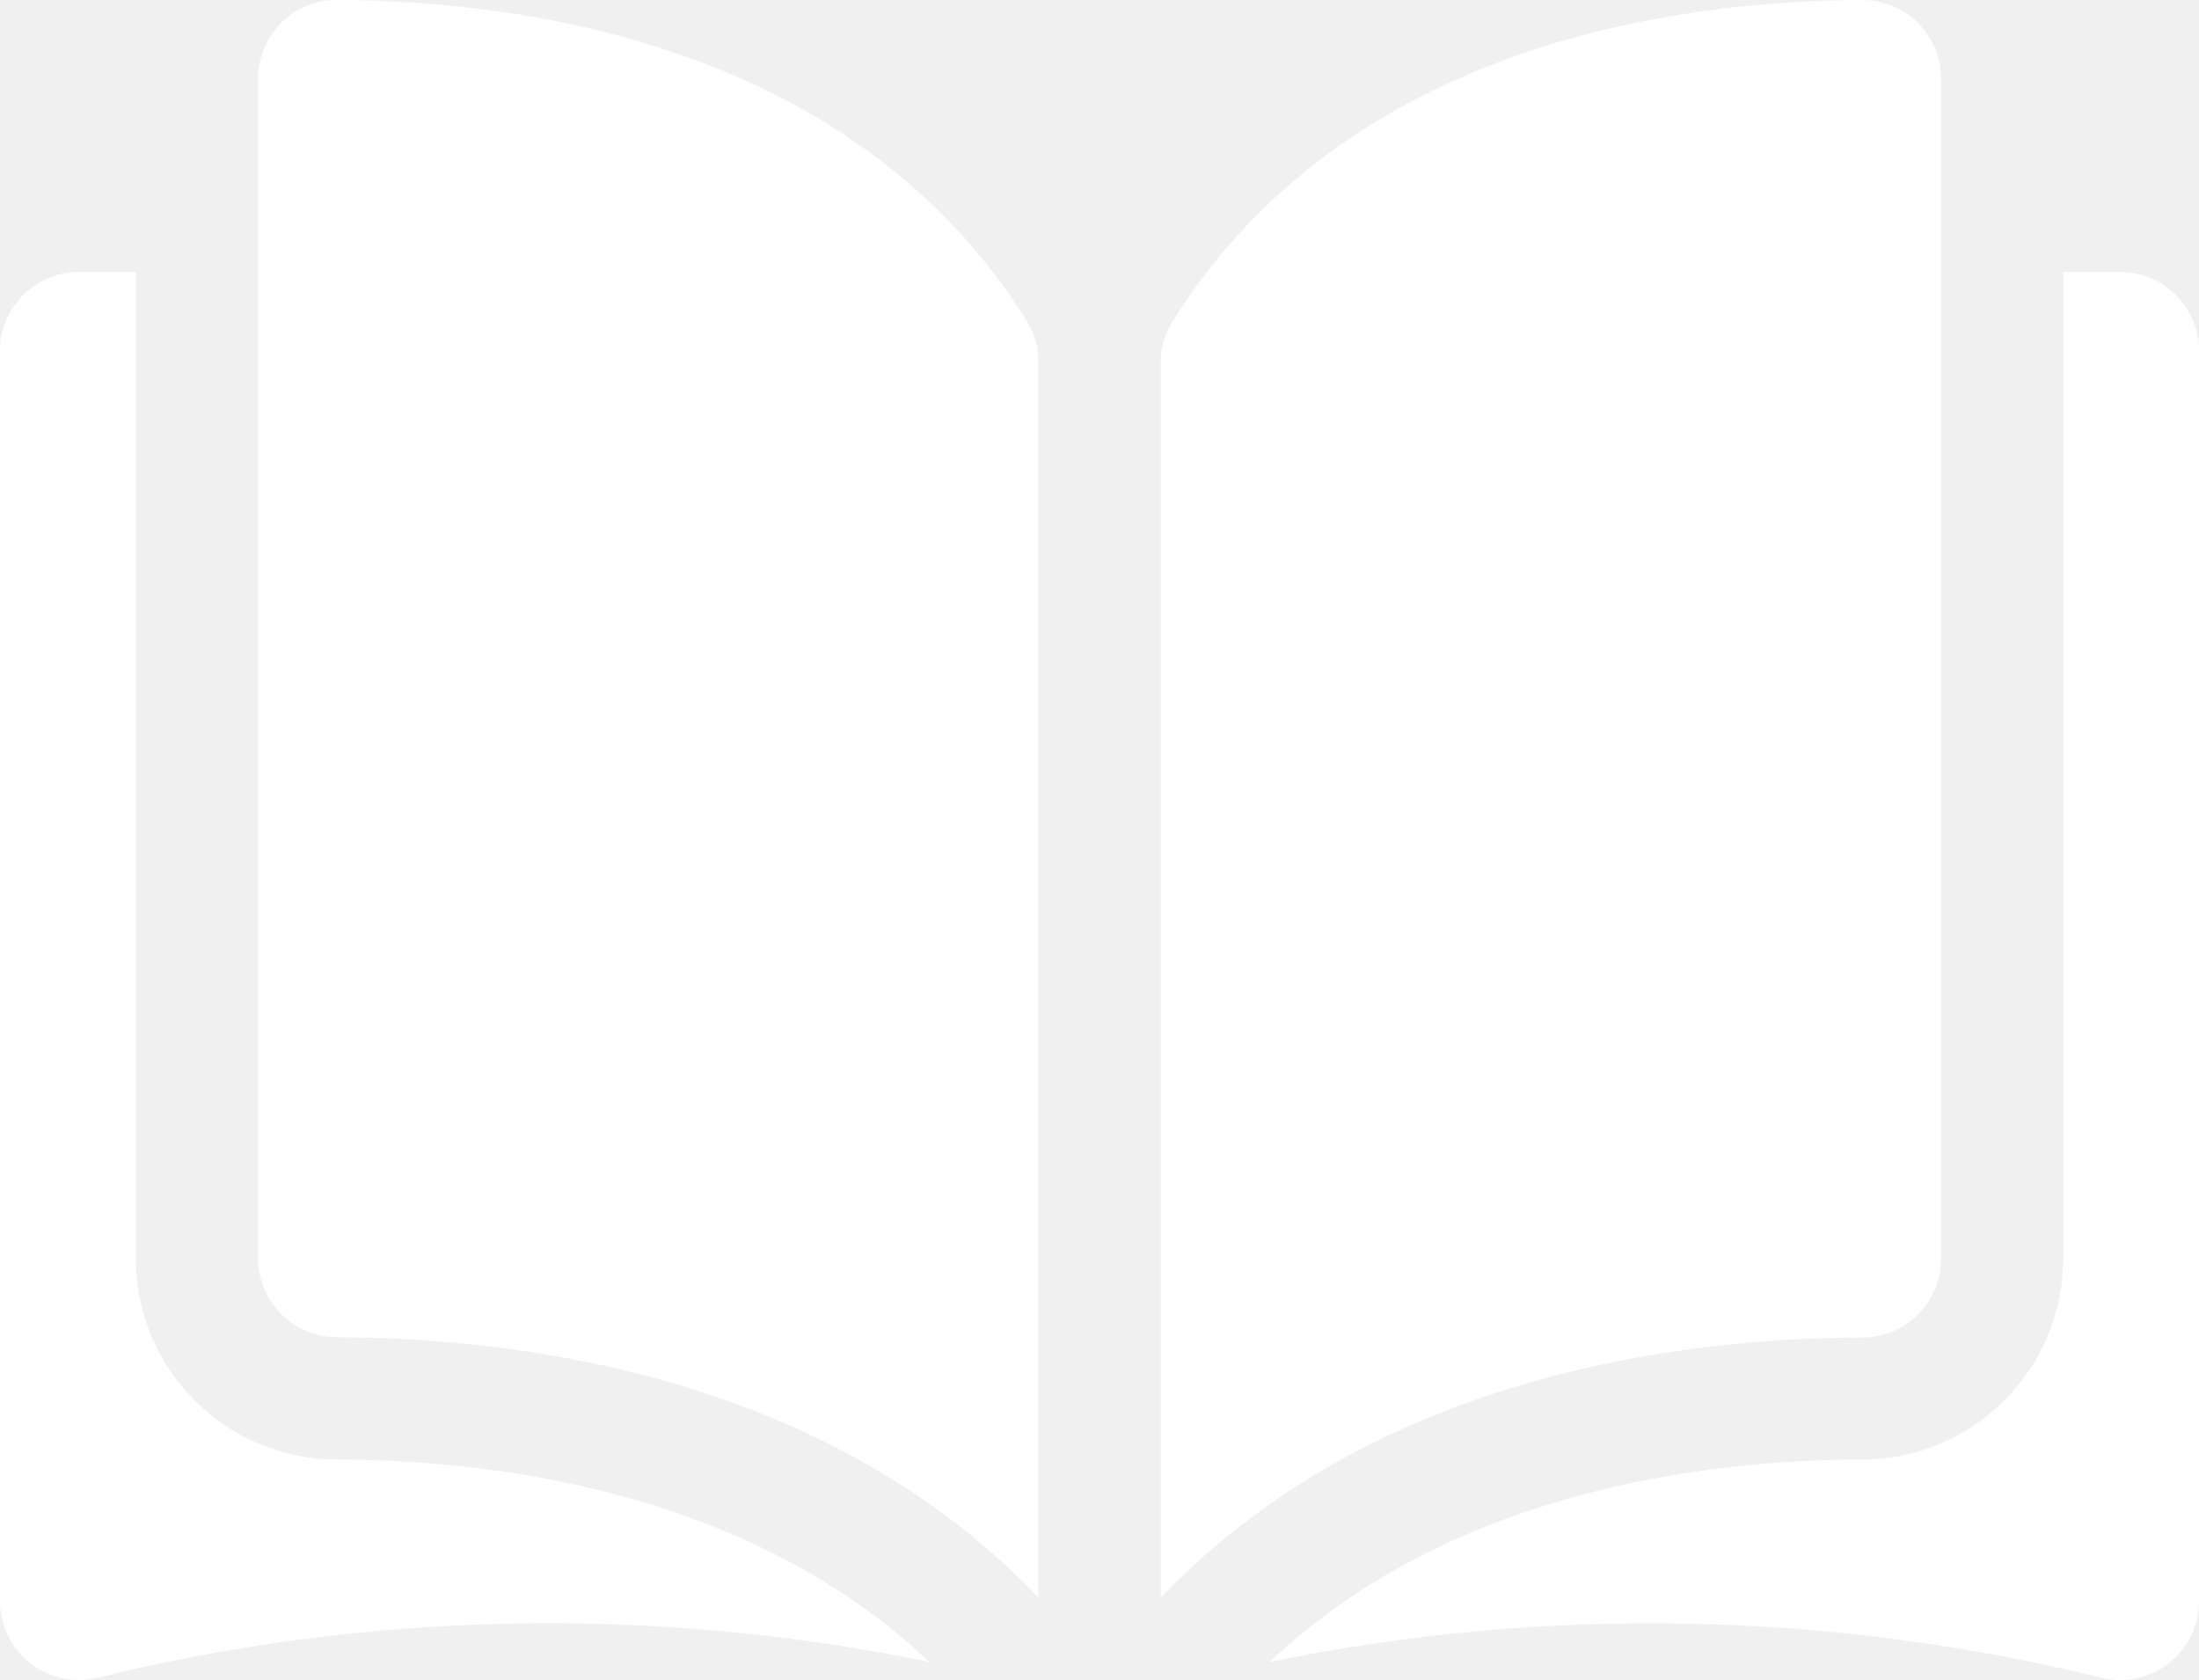
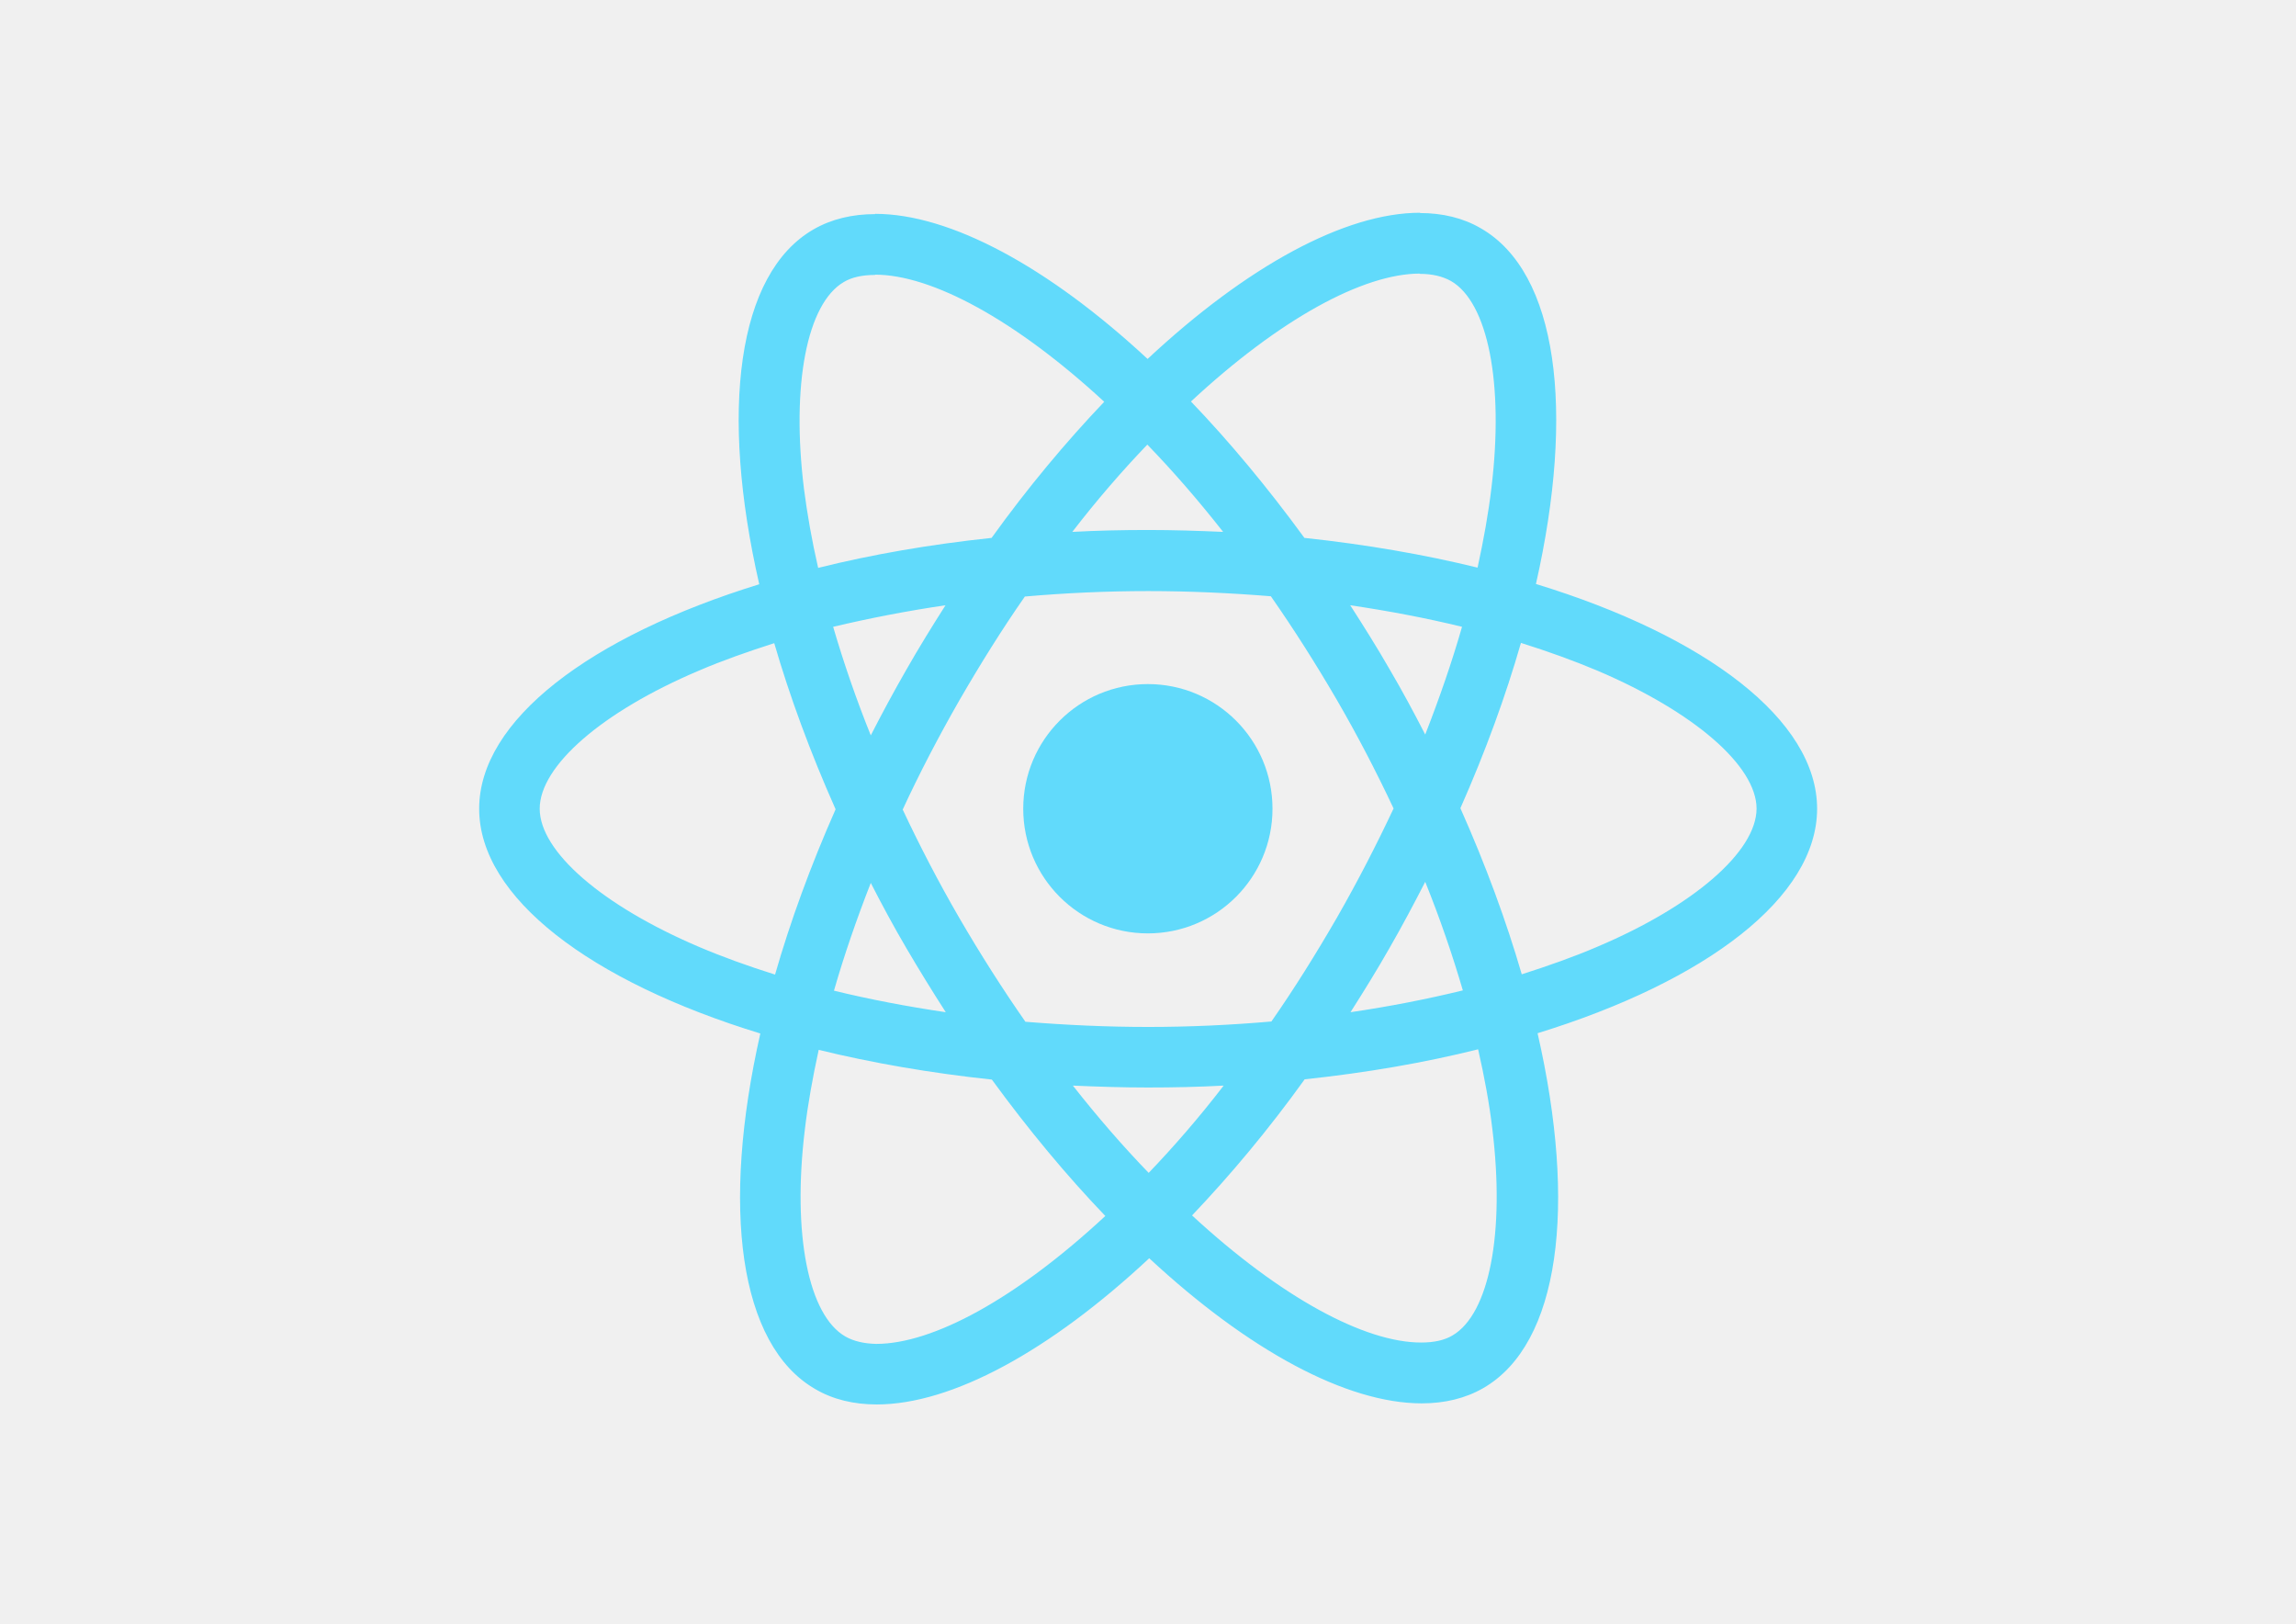
- <svg xmlns="http://www.w3.org/2000/svg" width="31.039" height="23.713" viewBox="0 0 31.039 23.713">
-   <defs>
-     <style>.a{fill:#fff;}</style>
-   </defs>
-   <g transform="translate(0 -35.048)">
-     <g transform="translate(0 35.048)">
-       <g transform="translate(0 0)">
-         <path class="a" d="M35.941,35.049h0a1.1,1.1,0,0,0-.778.322,1.106,1.106,0,0,0-.327.788V52.815a1.114,1.114,0,0,0,1.112,1.11c2.585.006,6.917.545,9.9,3.672V40.167A1.064,1.064,0,0,0,45.7,39.6C43.245,35.655,38.532,35.055,35.941,35.049Z" transform="translate(-31.193 -35.049)" />
-         <path class="a" d="M167.768,52.814V36.159a1.106,1.106,0,0,0-.327-.788,1.1,1.1,0,0,0-.778-.322h0c-2.591.006-7.3.606-9.757,4.556a1.064,1.064,0,0,0-.153.562V57.6c2.988-3.127,7.32-3.666,9.9-3.672A1.114,1.114,0,0,0,167.768,52.814Z" transform="translate(-140.369 -35.048)" />
-         <path class="a" d="M183.489,71.8h-.805V85.726a2.842,2.842,0,0,1-2.832,2.835c-2.193.005-5.809.434-8.369,2.858a26.738,26.738,0,0,1,11.758.227,1.111,1.111,0,0,0,1.359-1.082V72.912A1.112,1.112,0,0,0,183.489,71.8Z" transform="translate(-153.561 -67.96)" />
-         <path class="a" d="M1.916,85.726V71.8H1.111A1.112,1.112,0,0,0,0,72.912V90.563a1.111,1.111,0,0,0,1.359,1.082,26.737,26.737,0,0,1,11.758-.227c-2.561-2.424-6.176-2.852-8.369-2.857A2.842,2.842,0,0,1,1.916,85.726Z" transform="translate(0 -67.96)" />
-       </g>
-     </g>
+ <svg xmlns="http://www.w3.org/2000/svg" viewBox="0 0 841.9 595.3">
+   <g fill="#61DAFB">
+     <path d="M666.3 296.5c0-32.5-40.7-63.3-103.1-82.4 14.4-63.6 8-114.2-20.2-130.4-6.5-3.8-14.1-5.6-22.4-5.6v22.3c4.6 0 8.3.9 11.4 2.6 13.6 7.8 19.5 37.5 14.9 75.7-1.1 9.4-2.9 19.3-5.1 29.4-19.6-4.8-41-8.5-63.5-10.9-13.5-18.5-27.5-35.3-41.6-50 32.6-30.3 63.2-46.9 84-46.9V78c-27.5 0-63.5 19.6-99.9 53.6-36.4-33.8-72.4-53.2-99.9-53.2v22.3c20.7 0 51.4 16.5 84 46.6-14 14.7-28 31.4-41.3 49.9-22.6 2.4-44 6.1-63.6 11-2.3-10-4-19.7-5.2-29-4.7-38.2 1.1-67.9 14.6-75.8 3-1.8 6.9-2.6 11.5-2.6V78.5c-8.4 0-16 1.8-22.6 5.6-28.1 16.2-34.4 66.7-19.9 130.1-62.2 19.2-102.7 49.9-102.7 82.3 0 32.5 40.7 63.3 103.1 82.4-14.4 63.6-8 114.2 20.2 130.4 6.5 3.8 14.1 5.6 22.5 5.6 27.5 0 63.5-19.6 99.9-53.6 36.4 33.8 72.4 53.2 99.9 53.2 8.4 0 16-1.8 22.6-5.6 28.1-16.2 34.4-66.7 19.9-130.1 62-19.1 102.5-49.9 102.5-82.3zm-130.2-66.7c-3.7 12.9-8.3 26.2-13.5 39.5-4.1-8-8.4-16-13.1-24-4.6-8-9.5-15.8-14.4-23.4 14.2 2.1 27.9 4.7 41 7.9zm-45.8 106.5c-7.8 13.5-15.8 26.3-24.1 38.2-14.9 1.3-30 2-45.2 2-15.1 0-30.2-.7-45-1.9-8.3-11.9-16.4-24.6-24.2-38-7.6-13.1-14.5-26.4-20.8-39.8 6.2-13.4 13.2-26.8 20.7-39.9 7.8-13.5 15.8-26.3 24.1-38.2 14.9-1.3 30-2 45.2-2 15.1 0 30.2.7 45 1.9 8.3 11.9 16.4 24.6 24.2 38 7.6 13.1 14.5 26.4 20.8 39.8-6.3 13.4-13.2 26.8-20.7 39.9zm32.3-13c5.4 13.4 10 26.8 13.8 39.8-13.1 3.2-26.9 5.9-41.2 8 4.9-7.7 9.8-15.6 14.4-23.7 4.6-8 8.9-16.1 13-24.1zM421.2 430c-9.3-9.6-18.6-20.3-27.8-32 9 .4 18.2.7 27.5.7 9.4 0 18.7-.2 27.8-.7-9 11.7-18.3 22.4-27.5 32zm-74.4-58.9c-14.2-2.1-27.9-4.7-41-7.9 3.7-12.9 8.3-26.2 13.5-39.5 4.1 8 8.4 16 13.1 24 4.7 8 9.5 15.8 14.4 23.4zM420.7 163c9.3 9.6 18.6 20.3 27.8 32-9-.4-18.2-.7-27.5-.7-9.4 0-18.7.2-27.8.7 9-11.7 18.3-22.4 27.5-32zm-74 58.9c-4.9 7.7-9.8 15.6-14.4 23.7-4.6 8-8.9 16-13 24-5.4-13.4-10-26.8-13.8-39.8 13.1-3.1 26.9-5.8 41.2-7.9zm-90.5 125.2c-35.4-15.1-58.3-34.9-58.3-50.6 0-15.7 22.9-35.6 58.3-50.6 8.6-3.7 18-7 27.7-10.1 5.7 19.6 13.2 40 22.5 60.9-9.2 20.8-16.6 41.1-22.2 60.6-9.9-3.1-19.3-6.5-28-10.2zM310 490c-13.6-7.8-19.5-37.5-14.9-75.7 1.1-9.4 2.9-19.3 5.1-29.4 19.6 4.8 41 8.5 63.5 10.9 13.5 18.5 27.5 35.3 41.6 50-32.6 30.3-63.2 46.9-84 46.9-4.5-.1-8.3-1-11.3-2.7zm237.2-76.2c4.7 38.2-1.1 67.9-14.6 75.8-3 1.8-6.9 2.6-11.5 2.6-20.7 0-51.4-16.5-84-46.6 14-14.7 28-31.4 41.3-49.9 22.6-2.4 44-6.1 63.6-11 2.3 10.1 4.1 19.8 5.2 29.1zm38.5-66.7c-8.6 3.7-18 7-27.7 10.1-5.7-19.6-13.2-40-22.5-60.9 9.2-20.8 16.6-41.1 22.2-60.6 9.9 3.1 19.3 6.5 28.1 10.2 35.4 15.1 58.3 34.9 58.3 50.6-.1 15.7-23 35.6-58.4 50.6zM320.8 78.4z" />
+     <circle cx="420.9" cy="296.5" r="45.7" />
+     <path d="M520.5 78.1z" />
  </g>
</svg>
